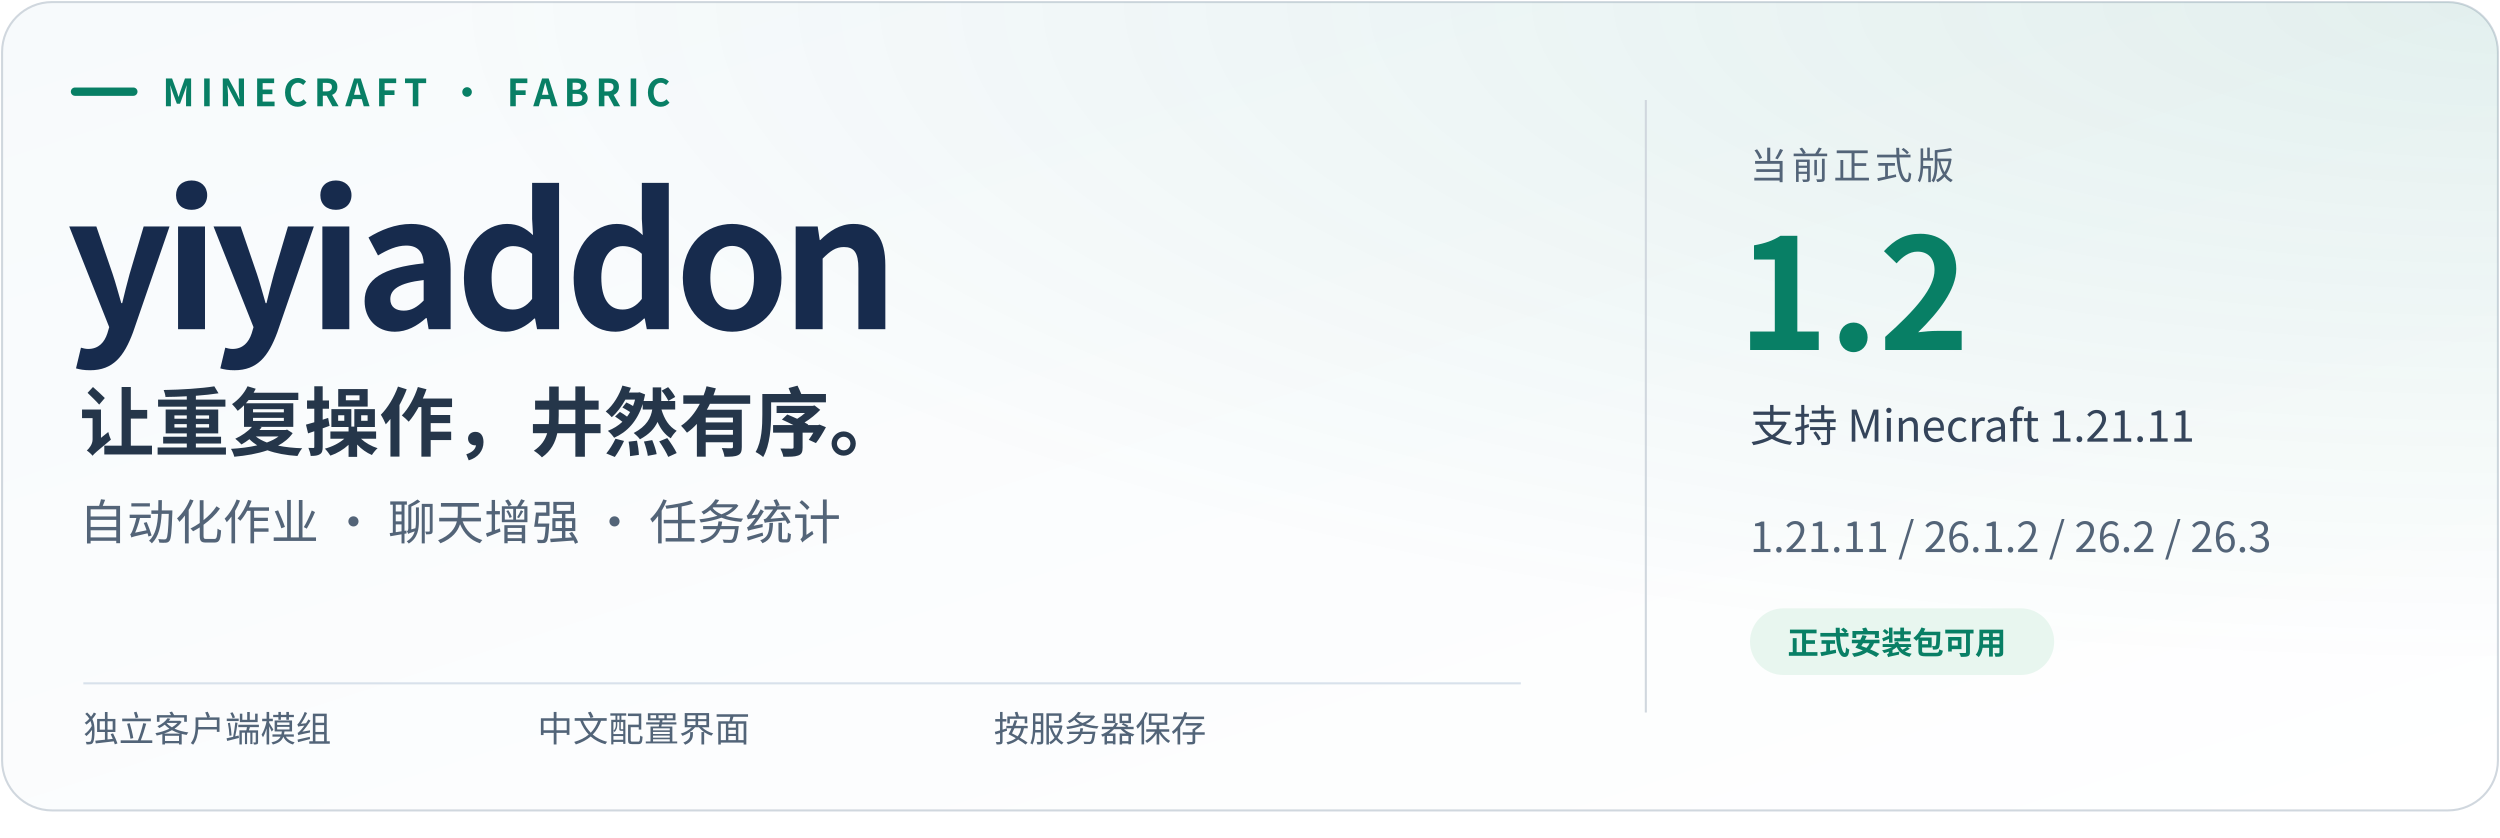
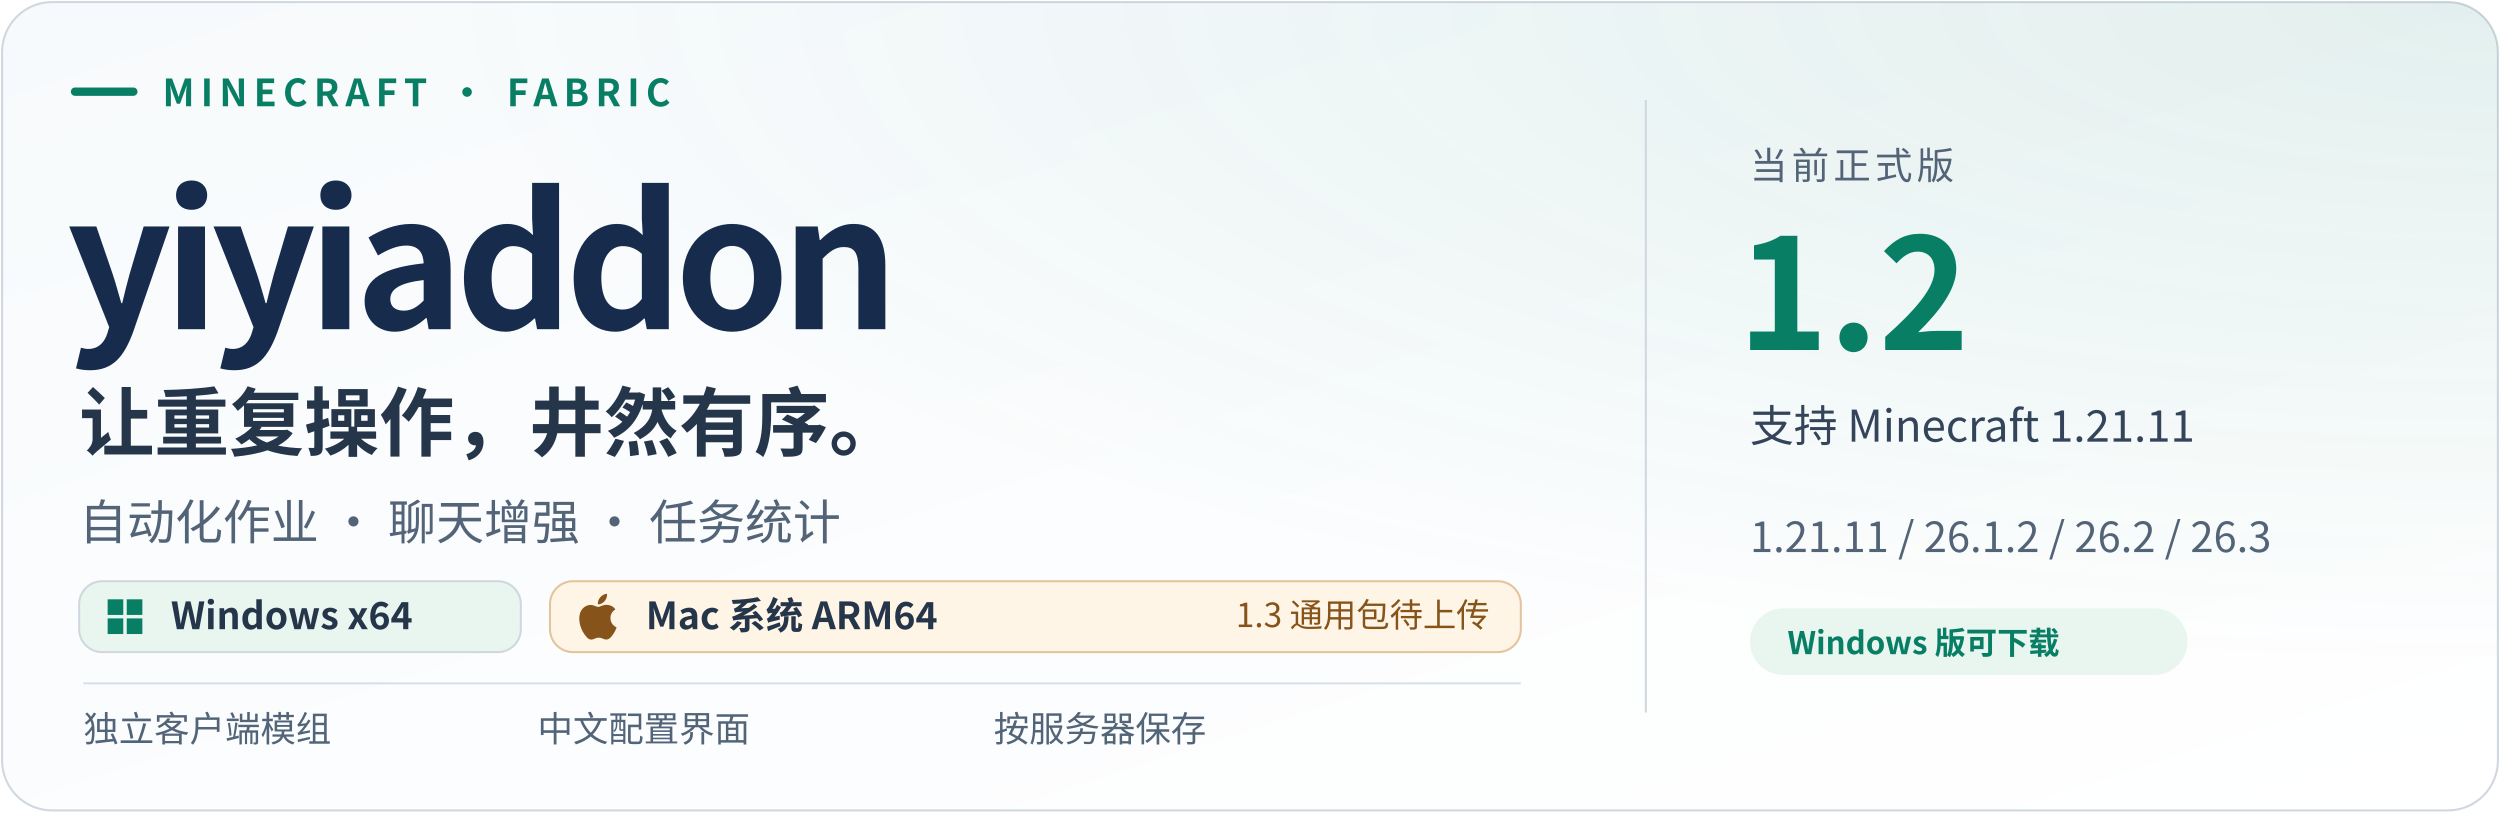
- <svg xmlns="http://www.w3.org/2000/svg" width="1200" height="402" viewBox="0 0 1200 402" role="img" aria-label="yiyiaddon 1.2 · 独立 Fabric 客户端模组 · Minecraft 1.21.11 / 26.1.2 / 26.2 / 26.3">
+ <svg xmlns="http://www.w3.org/2000/svg" width="1200" height="402" viewBox="0 0 1200 402" role="img" aria-label="yiyiaddon 1.2 · 独立 Fabric 客户端模组 · Minecraft 1.21.11 / 26.1.2 / 26.2 / 26.3 · Windows x64 正式版可下载；Mac 系统 ARM64 · 1.3 通用包待上传">
  <defs>
    <linearGradient id="bg" x1="0" y1="0" x2="1" y2="1">
      <stop stop-color="#f7fafc" />
      <stop offset="1" stop-color="#ffffff" />
    </linearGradient>
    <radialGradient id="glow" cx="100%" cy="0%" r="110%">
      <stop stop-color="#087f65" stop-opacity=".10" />
      <stop offset=".75" stop-color="#087f65" stop-opacity="0" />
    </radialGradient>
    <clipPath id="round">
      <rect x="1" y="1" width="1198" height="388" rx="24" />
    </clipPath>
  </defs>
  <g font-family="Segoe UI, Microsoft YaHei, Noto Sans CJK SC, PingFang SC, Arial, sans-serif">
    <rect x="1" y="1" width="1198" height="388" rx="24" fill="url(#bg)" stroke="#d0d7de" />
    <rect x="1" y="1" width="1198" height="388" rx="24" fill="url(#glow)" />
    <path d="M36 44h28" stroke="#087f65" stroke-width="4" stroke-linecap="round" />
    <text x="78" y="51" font-size="18" fill="#087f65" font-weight="600" letter-spacing="3">MINECRAFT · FABRIC</text>
    <text x="32" y="158" font-size="88" fill="#172b4d" font-weight="700" letter-spacing="-4">yiyiaddon</text>
    <text x="38" y="216" font-size="36" fill="#25364a" font-weight="600">让重复操作，井然有序。</text>
    <text x="38" y="259" font-size="23" fill="#536478" font-weight="400">自动化作业 · 聊天增强 · 任务统计</text>
    <path d="M790 48v294" stroke="#d0d7de" />
    <text x="840" y="86" font-size="18" fill="#536478" font-weight="500" letter-spacing="2">当前正式版</text>
    <text x="834" y="168" font-size="74" fill="#087f65" font-weight="650" id="release-version">1.2</text>
    <text x="840" y="212" font-size="21" fill="#34445a" font-weight="500" id="release-title">支持 Minecraft 1.21.11</text>
    <text x="840" y="265" font-size="20" fill="#536478" font-weight="400" id="supported-games">1.21.11 / 26.1.2 / 26.2 / 26.3</text>
-     <rect x="840" y="292" width="146" height="32" rx="16" fill="#e8f6ef" />
-     <text x="858" y="314" font-size="15" fill="#087f65" font-weight="600">正式安装包可用</text>
+     <rect x="840" y="292" width="210" height="32" rx="16" fill="#e8f6ef" />
+     <text x="858" y="314" font-size="15" fill="#087f65" font-weight="600">Windows 版可下载</text>
+     <g id="platform-badges">
+       <rect x="38" y="279" width="212" height="34" rx="11" fill="#e8f6ef" stroke="#d0d7de" />
+       <g transform="translate(50 286) scale(0.8333333)" fill="#087f65">
+         <path d="M2 2h9v9H2zm11 0h9v9h-9zM2 13h9v9H2zm11 0h9v9h-9z" />
+       </g>
+       <text x="82" y="302" font-size="18" font-weight="600" fill="#25364a">Windows x64</text>
+       <rect x="264" y="279" width="466" height="34" rx="11" fill="#fff5e6" stroke="#e3c49b" />
+       <g transform="translate(276 285) scale(0.9166667)" fill="#86531b">
+         <path d="M12.152 6.896c-.948 0-2.415-1.078-3.96-1.04-2.04.027-3.91 1.183-4.961 3.014-2.117 3.675-.546 9.103 1.519 12.09 1.013 1.454 2.208 3.09 3.792 3.039 1.52-.065 2.09-.987 3.935-.987 1.831 0 2.35.987 3.96.948 1.637-.026 2.676-1.48 3.676-2.948 1.156-1.688 1.636-3.325 1.662-3.415-.039-.013-3.182-1.221-3.22-4.857-.026-3.04 2.48-4.494 2.597-4.559-1.429-2.09-3.623-2.324-4.39-2.376-2-.156-3.675 1.09-4.61 1.09zM15.53 3.83c.843-1.012 1.4-2.427 1.245-3.83-1.207.052-2.662.805-3.532 1.818-.78.896-1.454 2.338-1.273 3.714 1.338.104 2.715-.688 3.559-1.701" />
+       </g>
+       <text x="310" y="302" font-size="18" font-weight="600" fill="#25364a">Mac 系统 ARM64</text>
+       <text x="715" y="301" text-anchor="end" font-size="16" fill="#86531b">1.3 通用包待上传</text>
+     </g>
    <path d="M40 328h690" stroke="#d8e1eb" />
    <text x="40" y="356" font-size="17" fill="#526478" font-weight="500">独立客户端模组</text>
    <text x="258" y="356" font-size="17" fill="#526478" font-weight="500">中文配置界面</text>
    <text x="477" y="356" font-size="17" fill="#526478" font-weight="500">按服务器保存</text>
  </g>
</svg>
